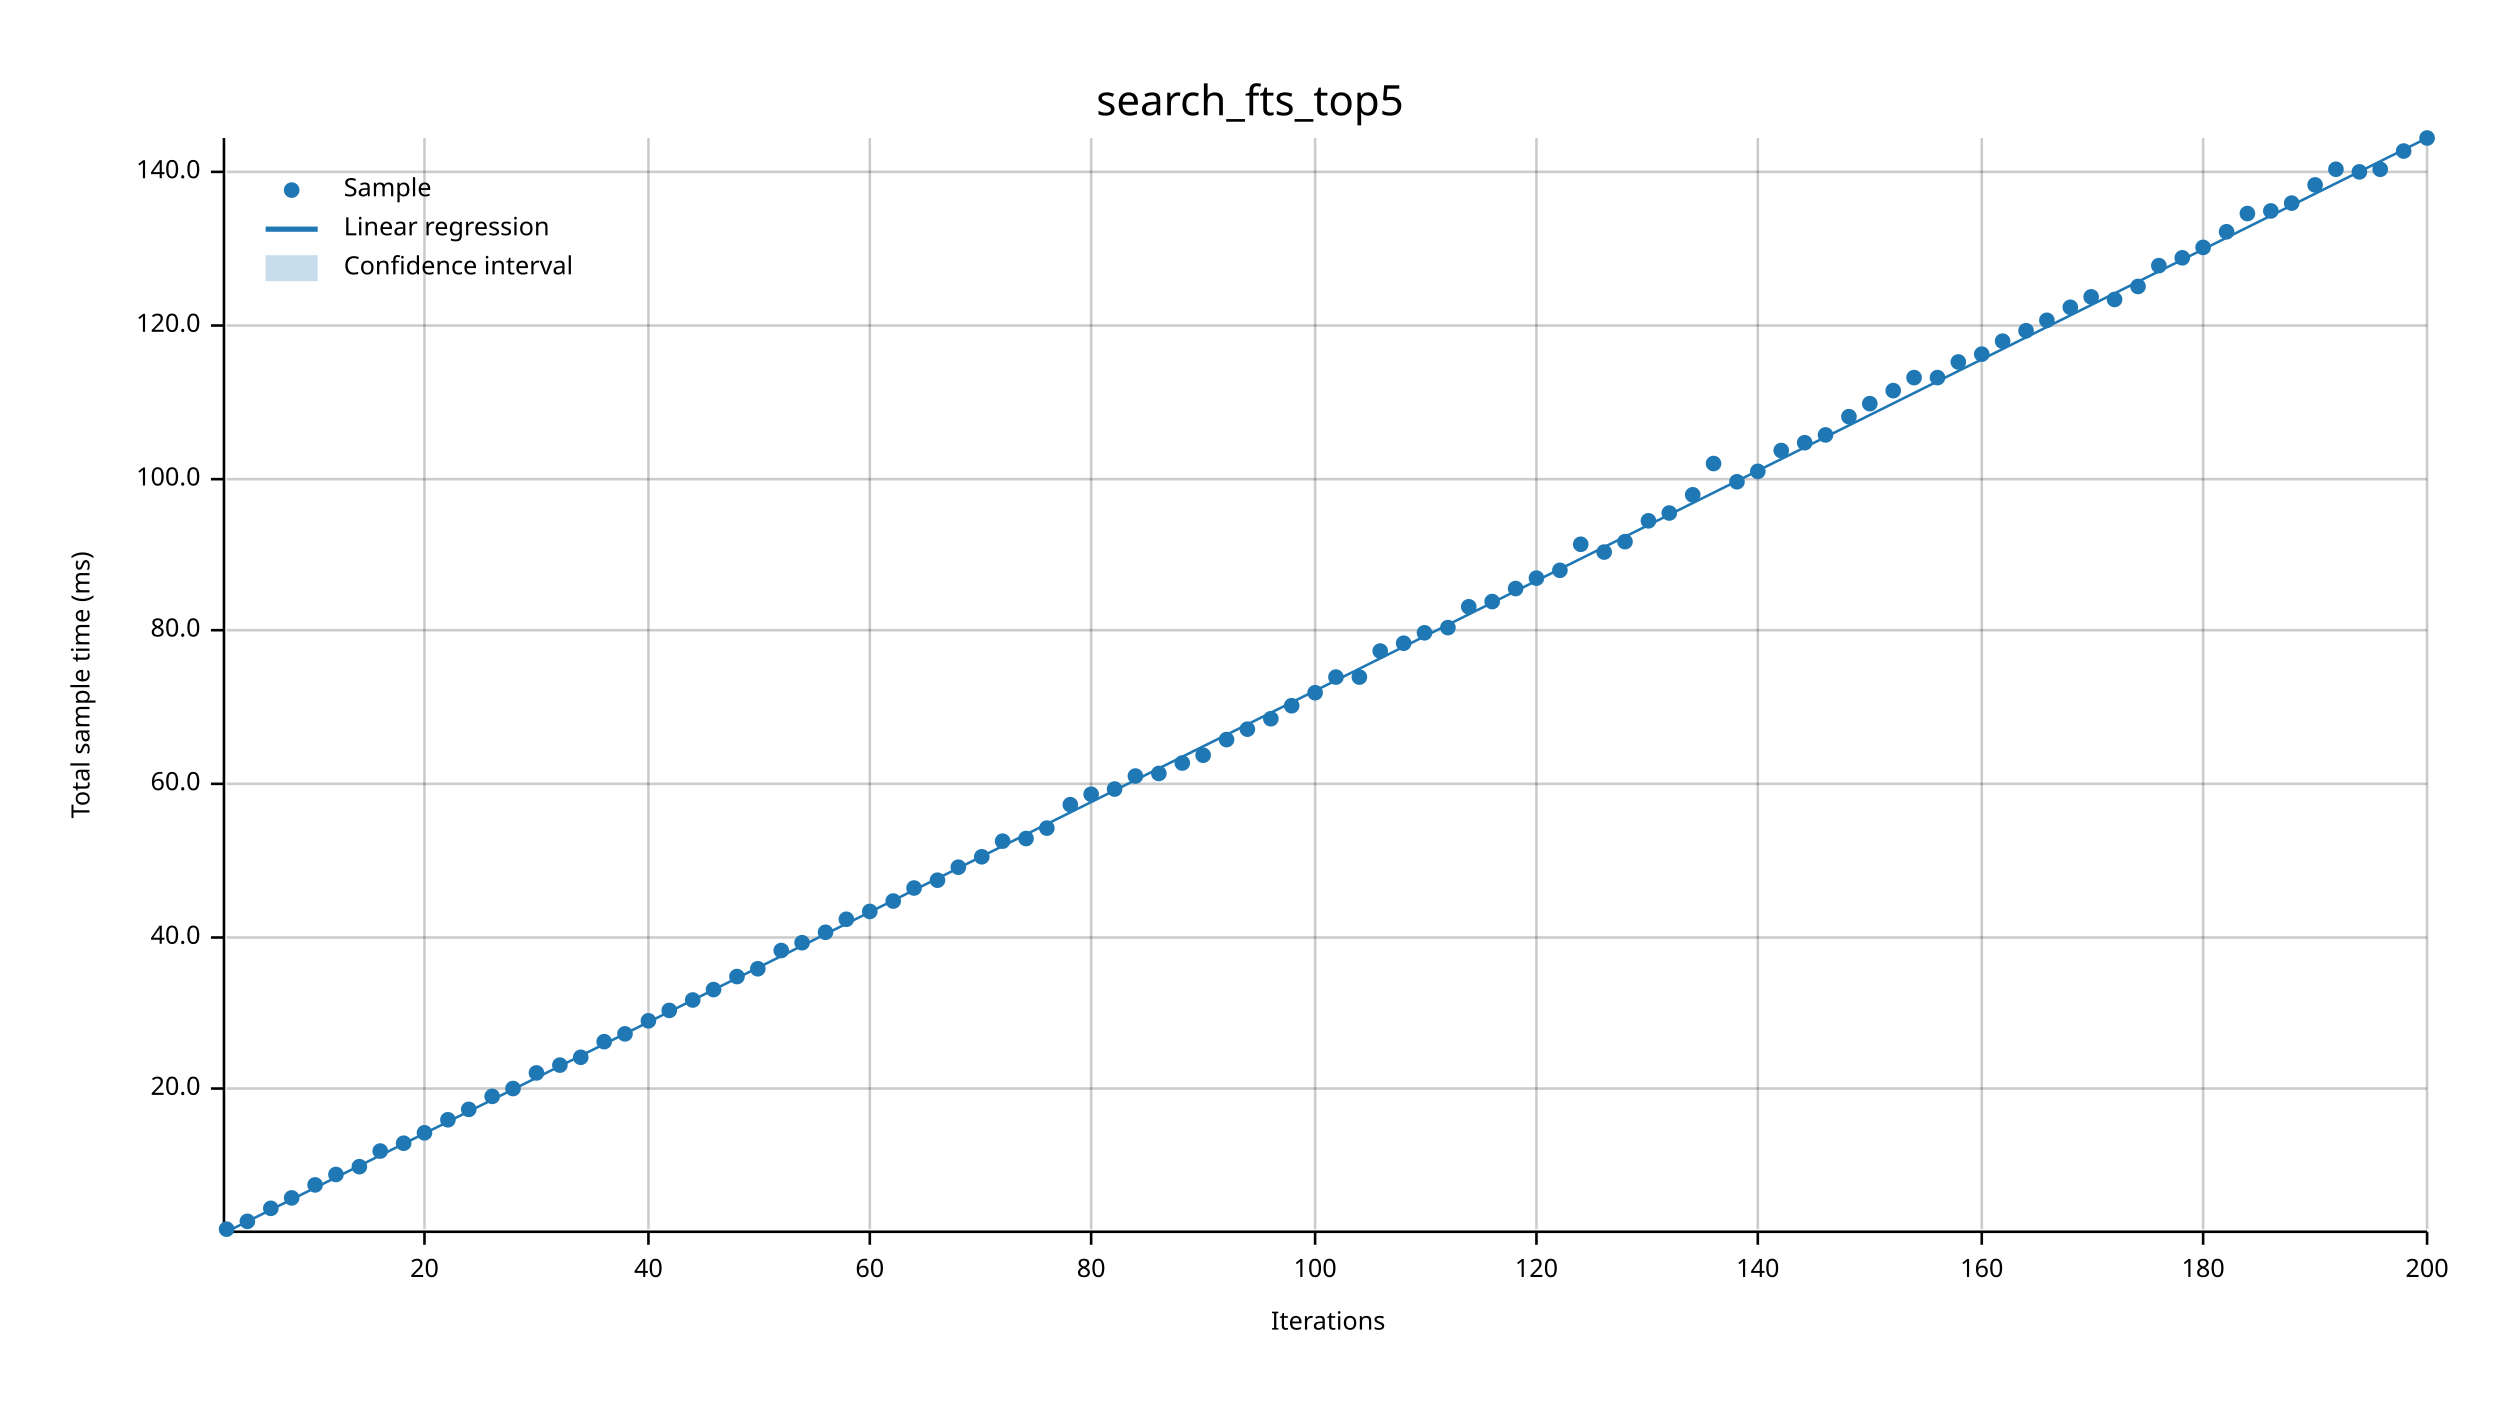
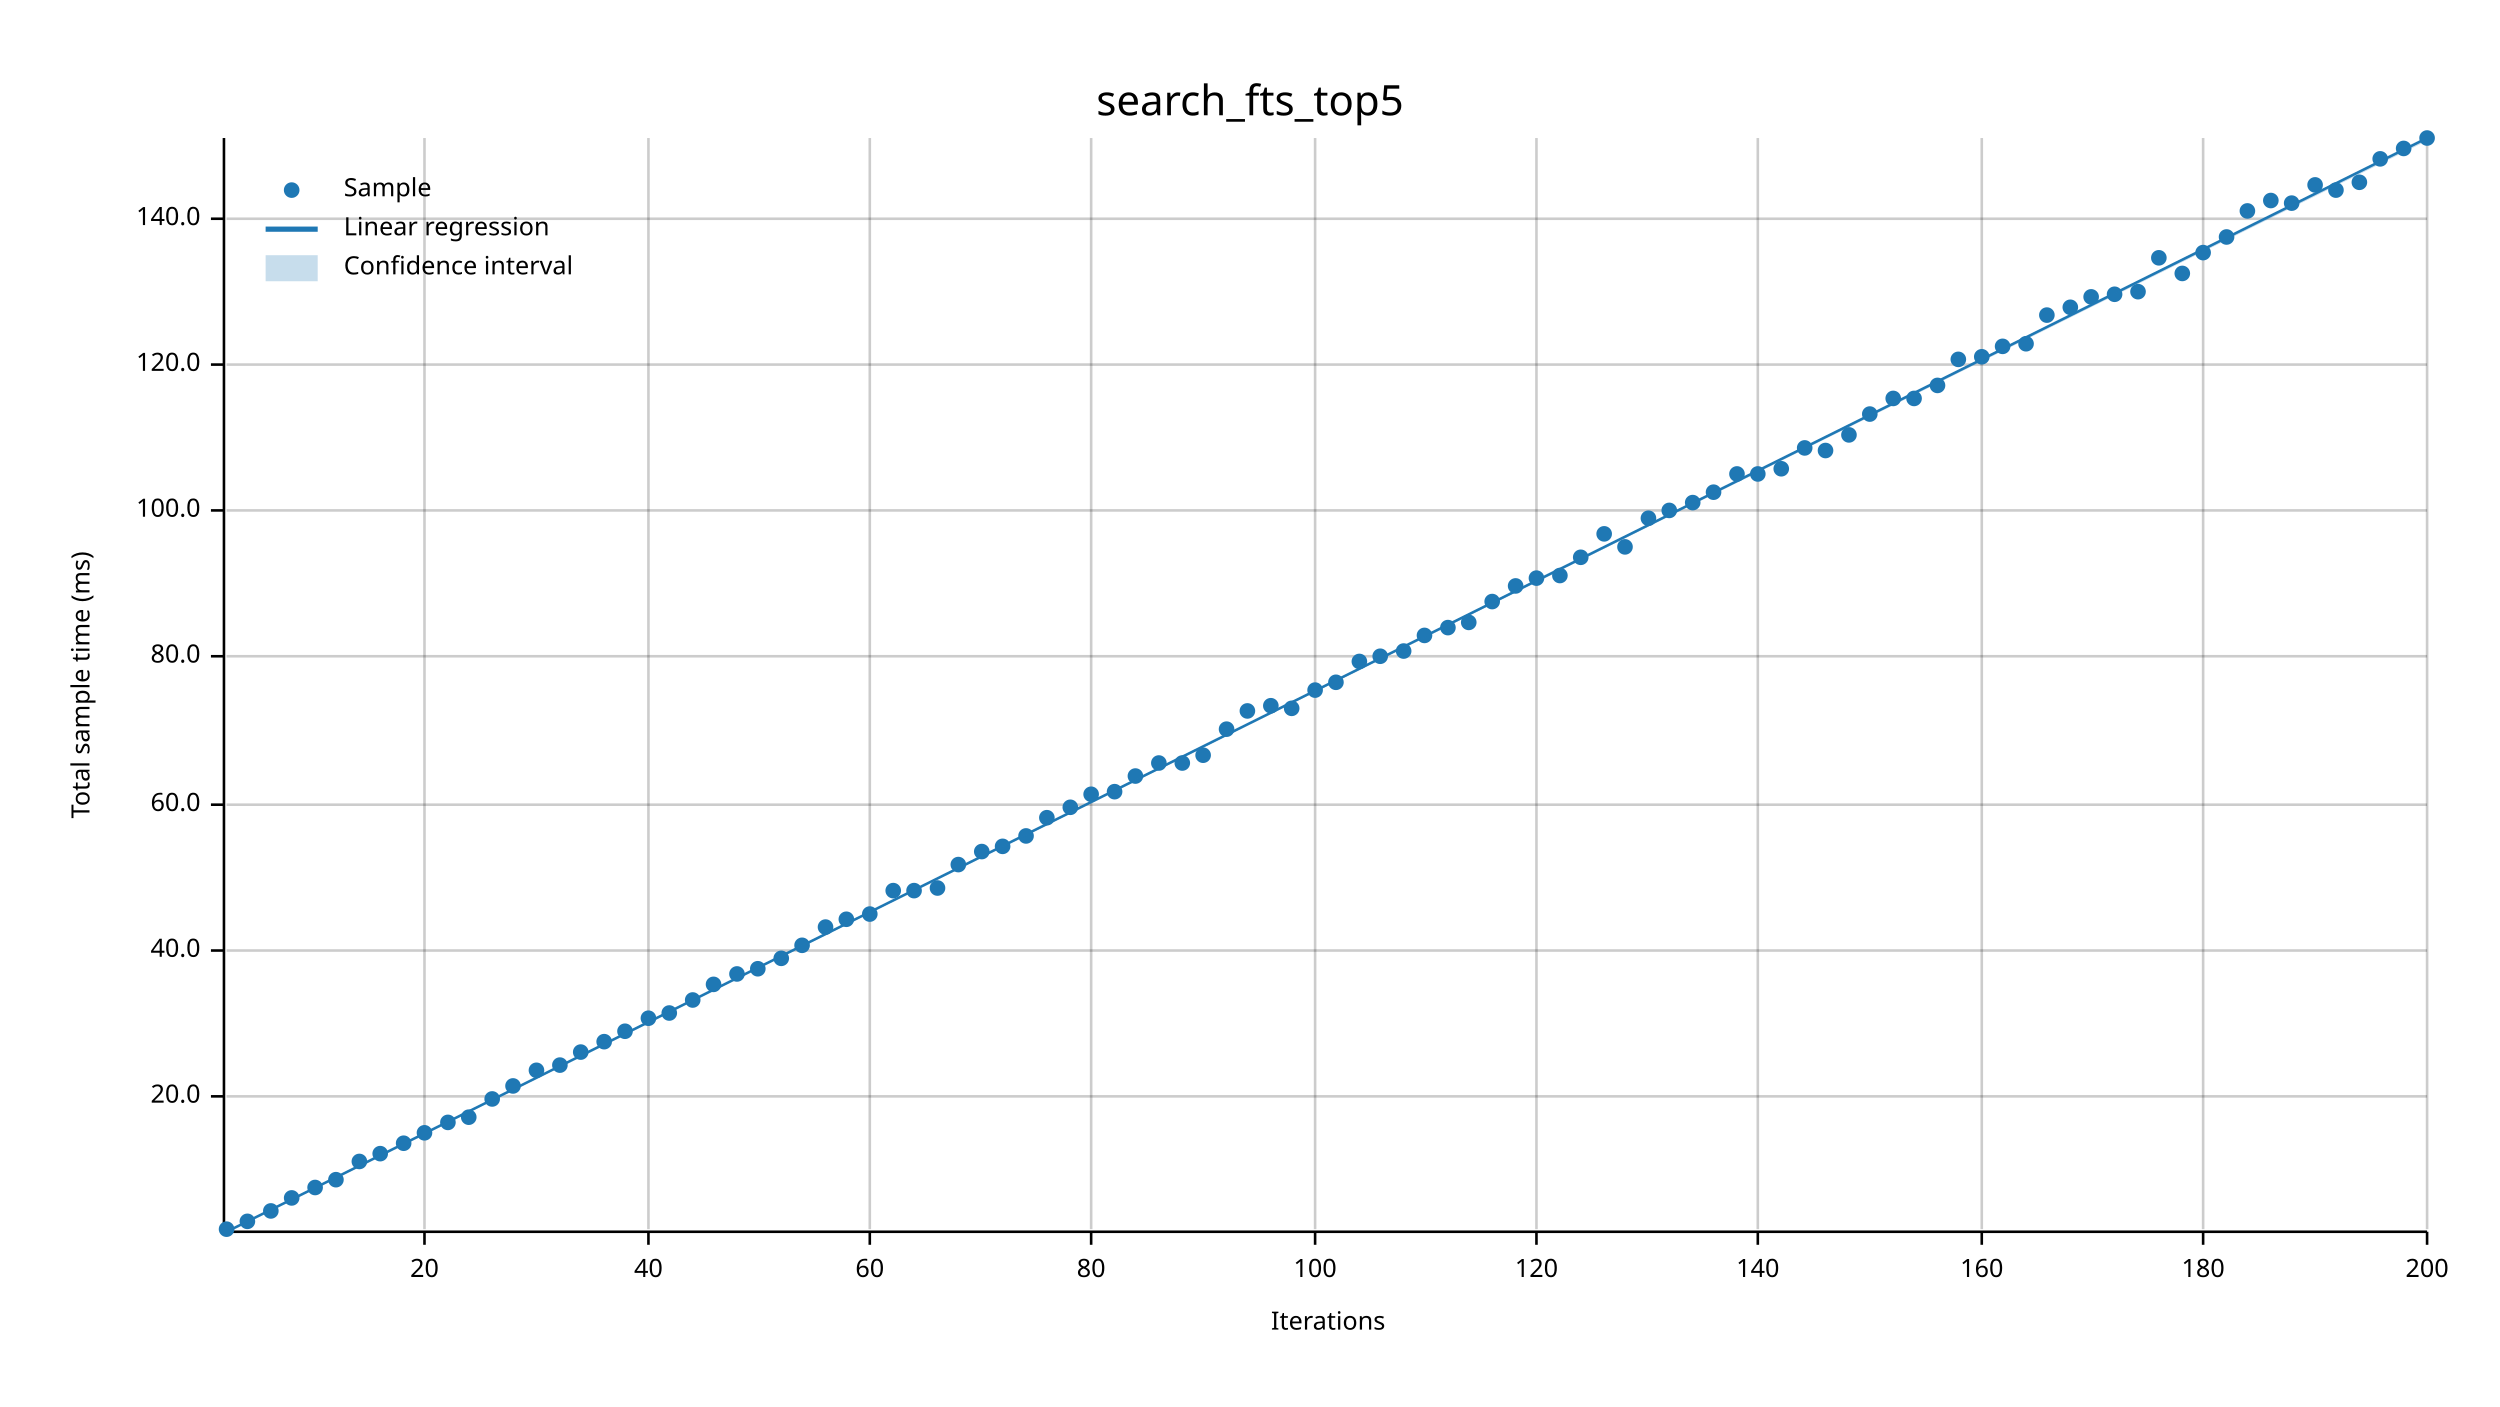
<svg xmlns="http://www.w3.org/2000/svg" width="960" height="540" viewBox="0 0 960 540">
  <text x="480" y="32" dy="0.76em" text-anchor="middle" font-family="sans-serif" font-size="16.129" opacity="1" fill="#000000">
search_fts_top5
</text>
  <text x="27" y="263" dy="0.76em" text-anchor="middle" font-family="sans-serif" font-size="9.677" opacity="1" fill="#000000" transform="rotate(270, 27, 263)">
Total sample time (ms)
</text>
  <text x="510" y="513" dy="-0.5ex" text-anchor="middle" font-family="sans-serif" font-size="9.677" opacity="1" fill="#000000">
Iterations
</text>
  <line opacity="0.2" stroke="#000000" stroke-width="1" x1="163" y1="472" x2="163" y2="53" />
  <line opacity="0.2" stroke="#000000" stroke-width="1" x1="249" y1="472" x2="249" y2="53" />
  <line opacity="0.2" stroke="#000000" stroke-width="1" x1="334" y1="472" x2="334" y2="53" />
  <line opacity="0.2" stroke="#000000" stroke-width="1" x1="419" y1="472" x2="419" y2="53" />
  <line opacity="0.2" stroke="#000000" stroke-width="1" x1="505" y1="472" x2="505" y2="53" />
  <line opacity="0.2" stroke="#000000" stroke-width="1" x1="590" y1="472" x2="590" y2="53" />
  <line opacity="0.2" stroke="#000000" stroke-width="1" x1="675" y1="472" x2="675" y2="53" />
  <line opacity="0.2" stroke="#000000" stroke-width="1" x1="761" y1="472" x2="761" y2="53" />
  <line opacity="0.2" stroke="#000000" stroke-width="1" x1="846" y1="472" x2="846" y2="53" />
  <line opacity="0.2" stroke="#000000" stroke-width="1" x1="932" y1="472" x2="932" y2="53" />
-   <line opacity="0.2" stroke="#000000" stroke-width="1" x1="87" y1="418" x2="932" y2="418" />
-   <line opacity="0.2" stroke="#000000" stroke-width="1" x1="87" y1="360" x2="932" y2="360" />
-   <line opacity="0.2" stroke="#000000" stroke-width="1" x1="87" y1="301" x2="932" y2="301" />
-   <line opacity="0.2" stroke="#000000" stroke-width="1" x1="87" y1="242" x2="932" y2="242" />
-   <line opacity="0.2" stroke="#000000" stroke-width="1" x1="87" y1="184" x2="932" y2="184" />
-   <line opacity="0.2" stroke="#000000" stroke-width="1" x1="87" y1="125" x2="932" y2="125" />
-   <line opacity="0.2" stroke="#000000" stroke-width="1" x1="87" y1="66" x2="932" y2="66" />
+   <line opacity="0.2" stroke="#000000" stroke-width="1" x1="87" y1="421" x2="932" y2="421" />
+   <line opacity="0.2" stroke="#000000" stroke-width="1" x1="87" y1="365" x2="932" y2="365" />
+   <line opacity="0.2" stroke="#000000" stroke-width="1" x1="87" y1="309" x2="932" y2="309" />
+   <line opacity="0.2" stroke="#000000" stroke-width="1" x1="87" y1="252" x2="932" y2="252" />
+   <line opacity="0.2" stroke="#000000" stroke-width="1" x1="87" y1="196" x2="932" y2="196" />
+   <line opacity="0.2" stroke="#000000" stroke-width="1" x1="87" y1="140" x2="932" y2="140" />
+   <line opacity="0.2" stroke="#000000" stroke-width="1" x1="87" y1="84" x2="932" y2="84" />
  <polyline fill="none" opacity="1" stroke="#000000" stroke-width="1" points="86,53 86,472 " />
-   <text x="77" y="418" dy="0.5ex" text-anchor="end" font-family="sans-serif" font-size="9.677" opacity="1" fill="#000000">
+   <text x="77" y="421" dy="0.5ex" text-anchor="end" font-family="sans-serif" font-size="9.677" opacity="1" fill="#000000">
20.0
</text>
-   <polyline fill="none" opacity="1" stroke="#000000" stroke-width="1" points="81,418 86,418 " />
-   <text x="77" y="360" dy="0.5ex" text-anchor="end" font-family="sans-serif" font-size="9.677" opacity="1" fill="#000000">
+   <polyline fill="none" opacity="1" stroke="#000000" stroke-width="1" points="81,421 86,421 " />
+   <text x="77" y="365" dy="0.5ex" text-anchor="end" font-family="sans-serif" font-size="9.677" opacity="1" fill="#000000">
40.0
</text>
-   <polyline fill="none" opacity="1" stroke="#000000" stroke-width="1" points="81,360 86,360 " />
-   <text x="77" y="301" dy="0.5ex" text-anchor="end" font-family="sans-serif" font-size="9.677" opacity="1" fill="#000000">
+   <polyline fill="none" opacity="1" stroke="#000000" stroke-width="1" points="81,365 86,365 " />
+   <text x="77" y="309" dy="0.5ex" text-anchor="end" font-family="sans-serif" font-size="9.677" opacity="1" fill="#000000">
60.0
</text>
-   <polyline fill="none" opacity="1" stroke="#000000" stroke-width="1" points="81,301 86,301 " />
-   <text x="77" y="242" dy="0.5ex" text-anchor="end" font-family="sans-serif" font-size="9.677" opacity="1" fill="#000000">
+   <polyline fill="none" opacity="1" stroke="#000000" stroke-width="1" points="81,309 86,309 " />
+   <text x="77" y="252" dy="0.5ex" text-anchor="end" font-family="sans-serif" font-size="9.677" opacity="1" fill="#000000">
80.0
</text>
-   <polyline fill="none" opacity="1" stroke="#000000" stroke-width="1" points="81,242 86,242 " />
-   <text x="77" y="184" dy="0.5ex" text-anchor="end" font-family="sans-serif" font-size="9.677" opacity="1" fill="#000000">
+   <polyline fill="none" opacity="1" stroke="#000000" stroke-width="1" points="81,252 86,252 " />
+   <text x="77" y="196" dy="0.5ex" text-anchor="end" font-family="sans-serif" font-size="9.677" opacity="1" fill="#000000">
100.0
</text>
-   <polyline fill="none" opacity="1" stroke="#000000" stroke-width="1" points="81,184 86,184 " />
-   <text x="77" y="125" dy="0.5ex" text-anchor="end" font-family="sans-serif" font-size="9.677" opacity="1" fill="#000000">
+   <polyline fill="none" opacity="1" stroke="#000000" stroke-width="1" points="81,196 86,196 " />
+   <text x="77" y="140" dy="0.5ex" text-anchor="end" font-family="sans-serif" font-size="9.677" opacity="1" fill="#000000">
120.0
</text>
-   <polyline fill="none" opacity="1" stroke="#000000" stroke-width="1" points="81,125 86,125 " />
-   <text x="77" y="66" dy="0.5ex" text-anchor="end" font-family="sans-serif" font-size="9.677" opacity="1" fill="#000000">
+   <polyline fill="none" opacity="1" stroke="#000000" stroke-width="1" points="81,140 86,140 " />
+   <text x="77" y="84" dy="0.5ex" text-anchor="end" font-family="sans-serif" font-size="9.677" opacity="1" fill="#000000">
140.0
</text>
-   <polyline fill="none" opacity="1" stroke="#000000" stroke-width="1" points="81,66 86,66 " />
+   <polyline fill="none" opacity="1" stroke="#000000" stroke-width="1" points="81,84 86,84 " />
  <polyline fill="none" opacity="1" stroke="#000000" stroke-width="1" points="87,473 932,473 " />
  <text x="163" y="483" dy="0.76em" text-anchor="middle" font-family="sans-serif" font-size="9.677" opacity="1" fill="#000000">
20
</text>
  <polyline fill="none" opacity="1" stroke="#000000" stroke-width="1" points="163,473 163,478 " />
  <text x="249" y="483" dy="0.76em" text-anchor="middle" font-family="sans-serif" font-size="9.677" opacity="1" fill="#000000">
40
</text>
  <polyline fill="none" opacity="1" stroke="#000000" stroke-width="1" points="249,473 249,478 " />
  <text x="334" y="483" dy="0.76em" text-anchor="middle" font-family="sans-serif" font-size="9.677" opacity="1" fill="#000000">
60
</text>
  <polyline fill="none" opacity="1" stroke="#000000" stroke-width="1" points="334,473 334,478 " />
  <text x="419" y="483" dy="0.76em" text-anchor="middle" font-family="sans-serif" font-size="9.677" opacity="1" fill="#000000">
80
</text>
  <polyline fill="none" opacity="1" stroke="#000000" stroke-width="1" points="419,473 419,478 " />
  <text x="505" y="483" dy="0.76em" text-anchor="middle" font-family="sans-serif" font-size="9.677" opacity="1" fill="#000000">
100
</text>
  <polyline fill="none" opacity="1" stroke="#000000" stroke-width="1" points="505,473 505,478 " />
  <text x="590" y="483" dy="0.76em" text-anchor="middle" font-family="sans-serif" font-size="9.677" opacity="1" fill="#000000">
120
</text>
  <polyline fill="none" opacity="1" stroke="#000000" stroke-width="1" points="590,473 590,478 " />
  <text x="675" y="483" dy="0.76em" text-anchor="middle" font-family="sans-serif" font-size="9.677" opacity="1" fill="#000000">
140
</text>
  <polyline fill="none" opacity="1" stroke="#000000" stroke-width="1" points="675,473 675,478 " />
  <text x="761" y="483" dy="0.76em" text-anchor="middle" font-family="sans-serif" font-size="9.677" opacity="1" fill="#000000">
160
</text>
  <polyline fill="none" opacity="1" stroke="#000000" stroke-width="1" points="761,473 761,478 " />
  <text x="846" y="483" dy="0.76em" text-anchor="middle" font-family="sans-serif" font-size="9.677" opacity="1" fill="#000000">
180
</text>
  <polyline fill="none" opacity="1" stroke="#000000" stroke-width="1" points="846,473 846,478 " />
  <text x="932" y="483" dy="0.76em" text-anchor="middle" font-family="sans-serif" font-size="9.677" opacity="1" fill="#000000">
200
</text>
  <polyline fill="none" opacity="1" stroke="#000000" stroke-width="1" points="932,473 932,478 " />
  <circle cx="87" cy="472" r="3" opacity="1" fill="#1F78B4" stroke="none" stroke-width="1" />
  <circle cx="95" cy="469" r="3" opacity="1" fill="#1F78B4" stroke="none" stroke-width="1" />
-   <circle cx="104" cy="464" r="3" opacity="1" fill="#1F78B4" stroke="none" stroke-width="1" />
+   <circle cx="104" cy="465" r="3" opacity="1" fill="#1F78B4" stroke="none" stroke-width="1" />
  <circle cx="112" cy="460" r="3" opacity="1" fill="#1F78B4" stroke="none" stroke-width="1" />
-   <circle cx="121" cy="455" r="3" opacity="1" fill="#1F78B4" stroke="none" stroke-width="1" />
-   <circle cx="129" cy="451" r="3" opacity="1" fill="#1F78B4" stroke="none" stroke-width="1" />
-   <circle cx="138" cy="448" r="3" opacity="1" fill="#1F78B4" stroke="none" stroke-width="1" />
-   <circle cx="146" cy="442" r="3" opacity="1" fill="#1F78B4" stroke="none" stroke-width="1" />
+   <circle cx="121" cy="456" r="3" opacity="1" fill="#1F78B4" stroke="none" stroke-width="1" />
+   <circle cx="129" cy="453" r="3" opacity="1" fill="#1F78B4" stroke="none" stroke-width="1" />
+   <circle cx="138" cy="446" r="3" opacity="1" fill="#1F78B4" stroke="none" stroke-width="1" />
+   <circle cx="146" cy="443" r="3" opacity="1" fill="#1F78B4" stroke="none" stroke-width="1" />
  <circle cx="155" cy="439" r="3" opacity="1" fill="#1F78B4" stroke="none" stroke-width="1" />
  <circle cx="163" cy="435" r="3" opacity="1" fill="#1F78B4" stroke="none" stroke-width="1" />
-   <circle cx="172" cy="430" r="3" opacity="1" fill="#1F78B4" stroke="none" stroke-width="1" />
-   <circle cx="180" cy="426" r="3" opacity="1" fill="#1F78B4" stroke="none" stroke-width="1" />
-   <circle cx="189" cy="421" r="3" opacity="1" fill="#1F78B4" stroke="none" stroke-width="1" />
-   <circle cx="197" cy="418" r="3" opacity="1" fill="#1F78B4" stroke="none" stroke-width="1" />
-   <circle cx="206" cy="412" r="3" opacity="1" fill="#1F78B4" stroke="none" stroke-width="1" />
+   <circle cx="172" cy="431" r="3" opacity="1" fill="#1F78B4" stroke="none" stroke-width="1" />
+   <circle cx="180" cy="429" r="3" opacity="1" fill="#1F78B4" stroke="none" stroke-width="1" />
+   <circle cx="189" cy="422" r="3" opacity="1" fill="#1F78B4" stroke="none" stroke-width="1" />
+   <circle cx="197" cy="417" r="3" opacity="1" fill="#1F78B4" stroke="none" stroke-width="1" />
+   <circle cx="206" cy="411" r="3" opacity="1" fill="#1F78B4" stroke="none" stroke-width="1" />
  <circle cx="215" cy="409" r="3" opacity="1" fill="#1F78B4" stroke="none" stroke-width="1" />
-   <circle cx="223" cy="406" r="3" opacity="1" fill="#1F78B4" stroke="none" stroke-width="1" />
+   <circle cx="223" cy="404" r="3" opacity="1" fill="#1F78B4" stroke="none" stroke-width="1" />
  <circle cx="232" cy="400" r="3" opacity="1" fill="#1F78B4" stroke="none" stroke-width="1" />
-   <circle cx="240" cy="397" r="3" opacity="1" fill="#1F78B4" stroke="none" stroke-width="1" />
-   <circle cx="249" cy="392" r="3" opacity="1" fill="#1F78B4" stroke="none" stroke-width="1" />
-   <circle cx="257" cy="388" r="3" opacity="1" fill="#1F78B4" stroke="none" stroke-width="1" />
+   <circle cx="240" cy="396" r="3" opacity="1" fill="#1F78B4" stroke="none" stroke-width="1" />
+   <circle cx="249" cy="391" r="3" opacity="1" fill="#1F78B4" stroke="none" stroke-width="1" />
+   <circle cx="257" cy="389" r="3" opacity="1" fill="#1F78B4" stroke="none" stroke-width="1" />
  <circle cx="266" cy="384" r="3" opacity="1" fill="#1F78B4" stroke="none" stroke-width="1" />
-   <circle cx="274" cy="380" r="3" opacity="1" fill="#1F78B4" stroke="none" stroke-width="1" />
-   <circle cx="283" cy="375" r="3" opacity="1" fill="#1F78B4" stroke="none" stroke-width="1" />
+   <circle cx="274" cy="378" r="3" opacity="1" fill="#1F78B4" stroke="none" stroke-width="1" />
+   <circle cx="283" cy="374" r="3" opacity="1" fill="#1F78B4" stroke="none" stroke-width="1" />
  <circle cx="291" cy="372" r="3" opacity="1" fill="#1F78B4" stroke="none" stroke-width="1" />
-   <circle cx="300" cy="365" r="3" opacity="1" fill="#1F78B4" stroke="none" stroke-width="1" />
-   <circle cx="308" cy="362" r="3" opacity="1" fill="#1F78B4" stroke="none" stroke-width="1" />
-   <circle cx="317" cy="358" r="3" opacity="1" fill="#1F78B4" stroke="none" stroke-width="1" />
+   <circle cx="300" cy="368" r="3" opacity="1" fill="#1F78B4" stroke="none" stroke-width="1" />
+   <circle cx="308" cy="363" r="3" opacity="1" fill="#1F78B4" stroke="none" stroke-width="1" />
+   <circle cx="317" cy="356" r="3" opacity="1" fill="#1F78B4" stroke="none" stroke-width="1" />
  <circle cx="325" cy="353" r="3" opacity="1" fill="#1F78B4" stroke="none" stroke-width="1" />
-   <circle cx="334" cy="350" r="3" opacity="1" fill="#1F78B4" stroke="none" stroke-width="1" />
-   <circle cx="343" cy="346" r="3" opacity="1" fill="#1F78B4" stroke="none" stroke-width="1" />
-   <circle cx="351" cy="341" r="3" opacity="1" fill="#1F78B4" stroke="none" stroke-width="1" />
-   <circle cx="360" cy="338" r="3" opacity="1" fill="#1F78B4" stroke="none" stroke-width="1" />
-   <circle cx="368" cy="333" r="3" opacity="1" fill="#1F78B4" stroke="none" stroke-width="1" />
-   <circle cx="377" cy="329" r="3" opacity="1" fill="#1F78B4" stroke="none" stroke-width="1" />
-   <circle cx="385" cy="323" r="3" opacity="1" fill="#1F78B4" stroke="none" stroke-width="1" />
-   <circle cx="394" cy="322" r="3" opacity="1" fill="#1F78B4" stroke="none" stroke-width="1" />
-   <circle cx="402" cy="318" r="3" opacity="1" fill="#1F78B4" stroke="none" stroke-width="1" />
-   <circle cx="411" cy="309" r="3" opacity="1" fill="#1F78B4" stroke="none" stroke-width="1" />
+   <circle cx="334" cy="351" r="3" opacity="1" fill="#1F78B4" stroke="none" stroke-width="1" />
+   <circle cx="343" cy="342" r="3" opacity="1" fill="#1F78B4" stroke="none" stroke-width="1" />
+   <circle cx="351" cy="342" r="3" opacity="1" fill="#1F78B4" stroke="none" stroke-width="1" />
+   <circle cx="360" cy="341" r="3" opacity="1" fill="#1F78B4" stroke="none" stroke-width="1" />
+   <circle cx="368" cy="332" r="3" opacity="1" fill="#1F78B4" stroke="none" stroke-width="1" />
+   <circle cx="377" cy="327" r="3" opacity="1" fill="#1F78B4" stroke="none" stroke-width="1" />
+   <circle cx="385" cy="325" r="3" opacity="1" fill="#1F78B4" stroke="none" stroke-width="1" />
+   <circle cx="394" cy="321" r="3" opacity="1" fill="#1F78B4" stroke="none" stroke-width="1" />
+   <circle cx="402" cy="314" r="3" opacity="1" fill="#1F78B4" stroke="none" stroke-width="1" />
+   <circle cx="411" cy="310" r="3" opacity="1" fill="#1F78B4" stroke="none" stroke-width="1" />
  <circle cx="419" cy="305" r="3" opacity="1" fill="#1F78B4" stroke="none" stroke-width="1" />
-   <circle cx="428" cy="303" r="3" opacity="1" fill="#1F78B4" stroke="none" stroke-width="1" />
+   <circle cx="428" cy="304" r="3" opacity="1" fill="#1F78B4" stroke="none" stroke-width="1" />
  <circle cx="436" cy="298" r="3" opacity="1" fill="#1F78B4" stroke="none" stroke-width="1" />
-   <circle cx="445" cy="297" r="3" opacity="1" fill="#1F78B4" stroke="none" stroke-width="1" />
+   <circle cx="445" cy="293" r="3" opacity="1" fill="#1F78B4" stroke="none" stroke-width="1" />
  <circle cx="454" cy="293" r="3" opacity="1" fill="#1F78B4" stroke="none" stroke-width="1" />
  <circle cx="462" cy="290" r="3" opacity="1" fill="#1F78B4" stroke="none" stroke-width="1" />
-   <circle cx="471" cy="284" r="3" opacity="1" fill="#1F78B4" stroke="none" stroke-width="1" />
-   <circle cx="479" cy="280" r="3" opacity="1" fill="#1F78B4" stroke="none" stroke-width="1" />
-   <circle cx="488" cy="276" r="3" opacity="1" fill="#1F78B4" stroke="none" stroke-width="1" />
-   <circle cx="496" cy="271" r="3" opacity="1" fill="#1F78B4" stroke="none" stroke-width="1" />
-   <circle cx="505" cy="266" r="3" opacity="1" fill="#1F78B4" stroke="none" stroke-width="1" />
-   <circle cx="513" cy="260" r="3" opacity="1" fill="#1F78B4" stroke="none" stroke-width="1" />
-   <circle cx="522" cy="260" r="3" opacity="1" fill="#1F78B4" stroke="none" stroke-width="1" />
-   <circle cx="530" cy="250" r="3" opacity="1" fill="#1F78B4" stroke="none" stroke-width="1" />
-   <circle cx="539" cy="247" r="3" opacity="1" fill="#1F78B4" stroke="none" stroke-width="1" />
-   <circle cx="547" cy="243" r="3" opacity="1" fill="#1F78B4" stroke="none" stroke-width="1" />
+   <circle cx="471" cy="280" r="3" opacity="1" fill="#1F78B4" stroke="none" stroke-width="1" />
+   <circle cx="479" cy="273" r="3" opacity="1" fill="#1F78B4" stroke="none" stroke-width="1" />
+   <circle cx="488" cy="271" r="3" opacity="1" fill="#1F78B4" stroke="none" stroke-width="1" />
+   <circle cx="496" cy="272" r="3" opacity="1" fill="#1F78B4" stroke="none" stroke-width="1" />
+   <circle cx="505" cy="265" r="3" opacity="1" fill="#1F78B4" stroke="none" stroke-width="1" />
+   <circle cx="513" cy="262" r="3" opacity="1" fill="#1F78B4" stroke="none" stroke-width="1" />
+   <circle cx="522" cy="254" r="3" opacity="1" fill="#1F78B4" stroke="none" stroke-width="1" />
+   <circle cx="530" cy="252" r="3" opacity="1" fill="#1F78B4" stroke="none" stroke-width="1" />
+   <circle cx="539" cy="250" r="3" opacity="1" fill="#1F78B4" stroke="none" stroke-width="1" />
+   <circle cx="547" cy="244" r="3" opacity="1" fill="#1F78B4" stroke="none" stroke-width="1" />
  <circle cx="556" cy="241" r="3" opacity="1" fill="#1F78B4" stroke="none" stroke-width="1" />
-   <circle cx="564" cy="233" r="3" opacity="1" fill="#1F78B4" stroke="none" stroke-width="1" />
+   <circle cx="564" cy="239" r="3" opacity="1" fill="#1F78B4" stroke="none" stroke-width="1" />
  <circle cx="573" cy="231" r="3" opacity="1" fill="#1F78B4" stroke="none" stroke-width="1" />
-   <circle cx="582" cy="226" r="3" opacity="1" fill="#1F78B4" stroke="none" stroke-width="1" />
+   <circle cx="582" cy="225" r="3" opacity="1" fill="#1F78B4" stroke="none" stroke-width="1" />
  <circle cx="590" cy="222" r="3" opacity="1" fill="#1F78B4" stroke="none" stroke-width="1" />
-   <circle cx="599" cy="219" r="3" opacity="1" fill="#1F78B4" stroke="none" stroke-width="1" />
-   <circle cx="607" cy="209" r="3" opacity="1" fill="#1F78B4" stroke="none" stroke-width="1" />
-   <circle cx="616" cy="212" r="3" opacity="1" fill="#1F78B4" stroke="none" stroke-width="1" />
-   <circle cx="624" cy="208" r="3" opacity="1" fill="#1F78B4" stroke="none" stroke-width="1" />
-   <circle cx="633" cy="200" r="3" opacity="1" fill="#1F78B4" stroke="none" stroke-width="1" />
-   <circle cx="641" cy="197" r="3" opacity="1" fill="#1F78B4" stroke="none" stroke-width="1" />
-   <circle cx="650" cy="190" r="3" opacity="1" fill="#1F78B4" stroke="none" stroke-width="1" />
-   <circle cx="658" cy="178" r="3" opacity="1" fill="#1F78B4" stroke="none" stroke-width="1" />
-   <circle cx="667" cy="185" r="3" opacity="1" fill="#1F78B4" stroke="none" stroke-width="1" />
-   <circle cx="675" cy="181" r="3" opacity="1" fill="#1F78B4" stroke="none" stroke-width="1" />
-   <circle cx="684" cy="173" r="3" opacity="1" fill="#1F78B4" stroke="none" stroke-width="1" />
-   <circle cx="693" cy="170" r="3" opacity="1" fill="#1F78B4" stroke="none" stroke-width="1" />
-   <circle cx="701" cy="167" r="3" opacity="1" fill="#1F78B4" stroke="none" stroke-width="1" />
-   <circle cx="710" cy="160" r="3" opacity="1" fill="#1F78B4" stroke="none" stroke-width="1" />
-   <circle cx="718" cy="155" r="3" opacity="1" fill="#1F78B4" stroke="none" stroke-width="1" />
-   <circle cx="727" cy="150" r="3" opacity="1" fill="#1F78B4" stroke="none" stroke-width="1" />
-   <circle cx="735" cy="145" r="3" opacity="1" fill="#1F78B4" stroke="none" stroke-width="1" />
-   <circle cx="744" cy="145" r="3" opacity="1" fill="#1F78B4" stroke="none" stroke-width="1" />
-   <circle cx="752" cy="139" r="3" opacity="1" fill="#1F78B4" stroke="none" stroke-width="1" />
-   <circle cx="761" cy="136" r="3" opacity="1" fill="#1F78B4" stroke="none" stroke-width="1" />
-   <circle cx="769" cy="131" r="3" opacity="1" fill="#1F78B4" stroke="none" stroke-width="1" />
-   <circle cx="778" cy="127" r="3" opacity="1" fill="#1F78B4" stroke="none" stroke-width="1" />
-   <circle cx="786" cy="123" r="3" opacity="1" fill="#1F78B4" stroke="none" stroke-width="1" />
+   <circle cx="599" cy="221" r="3" opacity="1" fill="#1F78B4" stroke="none" stroke-width="1" />
+   <circle cx="607" cy="214" r="3" opacity="1" fill="#1F78B4" stroke="none" stroke-width="1" />
+   <circle cx="616" cy="205" r="3" opacity="1" fill="#1F78B4" stroke="none" stroke-width="1" />
+   <circle cx="624" cy="210" r="3" opacity="1" fill="#1F78B4" stroke="none" stroke-width="1" />
+   <circle cx="633" cy="199" r="3" opacity="1" fill="#1F78B4" stroke="none" stroke-width="1" />
+   <circle cx="641" cy="196" r="3" opacity="1" fill="#1F78B4" stroke="none" stroke-width="1" />
+   <circle cx="650" cy="193" r="3" opacity="1" fill="#1F78B4" stroke="none" stroke-width="1" />
+   <circle cx="658" cy="189" r="3" opacity="1" fill="#1F78B4" stroke="none" stroke-width="1" />
+   <circle cx="667" cy="182" r="3" opacity="1" fill="#1F78B4" stroke="none" stroke-width="1" />
+   <circle cx="675" cy="182" r="3" opacity="1" fill="#1F78B4" stroke="none" stroke-width="1" />
+   <circle cx="684" cy="180" r="3" opacity="1" fill="#1F78B4" stroke="none" stroke-width="1" />
+   <circle cx="693" cy="172" r="3" opacity="1" fill="#1F78B4" stroke="none" stroke-width="1" />
+   <circle cx="701" cy="173" r="3" opacity="1" fill="#1F78B4" stroke="none" stroke-width="1" />
+   <circle cx="710" cy="167" r="3" opacity="1" fill="#1F78B4" stroke="none" stroke-width="1" />
+   <circle cx="718" cy="159" r="3" opacity="1" fill="#1F78B4" stroke="none" stroke-width="1" />
+   <circle cx="727" cy="153" r="3" opacity="1" fill="#1F78B4" stroke="none" stroke-width="1" />
+   <circle cx="735" cy="153" r="3" opacity="1" fill="#1F78B4" stroke="none" stroke-width="1" />
+   <circle cx="744" cy="148" r="3" opacity="1" fill="#1F78B4" stroke="none" stroke-width="1" />
+   <circle cx="752" cy="138" r="3" opacity="1" fill="#1F78B4" stroke="none" stroke-width="1" />
+   <circle cx="761" cy="137" r="3" opacity="1" fill="#1F78B4" stroke="none" stroke-width="1" />
+   <circle cx="769" cy="133" r="3" opacity="1" fill="#1F78B4" stroke="none" stroke-width="1" />
+   <circle cx="778" cy="132" r="3" opacity="1" fill="#1F78B4" stroke="none" stroke-width="1" />
+   <circle cx="786" cy="121" r="3" opacity="1" fill="#1F78B4" stroke="none" stroke-width="1" />
  <circle cx="795" cy="118" r="3" opacity="1" fill="#1F78B4" stroke="none" stroke-width="1" />
  <circle cx="803" cy="114" r="3" opacity="1" fill="#1F78B4" stroke="none" stroke-width="1" />
-   <circle cx="812" cy="115" r="3" opacity="1" fill="#1F78B4" stroke="none" stroke-width="1" />
-   <circle cx="821" cy="110" r="3" opacity="1" fill="#1F78B4" stroke="none" stroke-width="1" />
-   <circle cx="829" cy="102" r="3" opacity="1" fill="#1F78B4" stroke="none" stroke-width="1" />
-   <circle cx="838" cy="99" r="3" opacity="1" fill="#1F78B4" stroke="none" stroke-width="1" />
-   <circle cx="846" cy="95" r="3" opacity="1" fill="#1F78B4" stroke="none" stroke-width="1" />
-   <circle cx="855" cy="89" r="3" opacity="1" fill="#1F78B4" stroke="none" stroke-width="1" />
-   <circle cx="863" cy="82" r="3" opacity="1" fill="#1F78B4" stroke="none" stroke-width="1" />
-   <circle cx="872" cy="81" r="3" opacity="1" fill="#1F78B4" stroke="none" stroke-width="1" />
+   <circle cx="812" cy="113" r="3" opacity="1" fill="#1F78B4" stroke="none" stroke-width="1" />
+   <circle cx="821" cy="112" r="3" opacity="1" fill="#1F78B4" stroke="none" stroke-width="1" />
+   <circle cx="829" cy="99" r="3" opacity="1" fill="#1F78B4" stroke="none" stroke-width="1" />
+   <circle cx="838" cy="105" r="3" opacity="1" fill="#1F78B4" stroke="none" stroke-width="1" />
+   <circle cx="846" cy="97" r="3" opacity="1" fill="#1F78B4" stroke="none" stroke-width="1" />
+   <circle cx="855" cy="91" r="3" opacity="1" fill="#1F78B4" stroke="none" stroke-width="1" />
+   <circle cx="863" cy="81" r="3" opacity="1" fill="#1F78B4" stroke="none" stroke-width="1" />
+   <circle cx="872" cy="77" r="3" opacity="1" fill="#1F78B4" stroke="none" stroke-width="1" />
  <circle cx="880" cy="78" r="3" opacity="1" fill="#1F78B4" stroke="none" stroke-width="1" />
  <circle cx="889" cy="71" r="3" opacity="1" fill="#1F78B4" stroke="none" stroke-width="1" />
-   <circle cx="897" cy="65" r="3" opacity="1" fill="#1F78B4" stroke="none" stroke-width="1" />
-   <circle cx="906" cy="66" r="3" opacity="1" fill="#1F78B4" stroke="none" stroke-width="1" />
-   <circle cx="914" cy="65" r="3" opacity="1" fill="#1F78B4" stroke="none" stroke-width="1" />
-   <circle cx="923" cy="58" r="3" opacity="1" fill="#1F78B4" stroke="none" stroke-width="1" />
+   <circle cx="897" cy="73" r="3" opacity="1" fill="#1F78B4" stroke="none" stroke-width="1" />
+   <circle cx="906" cy="70" r="3" opacity="1" fill="#1F78B4" stroke="none" stroke-width="1" />
+   <circle cx="914" cy="61" r="3" opacity="1" fill="#1F78B4" stroke="none" stroke-width="1" />
+   <circle cx="923" cy="57" r="3" opacity="1" fill="#1F78B4" stroke="none" stroke-width="1" />
  <circle cx="932" cy="53" r="3" opacity="1" fill="#1F78B4" stroke="none" stroke-width="1" />
  <polyline fill="none" opacity="1" stroke="#1F78B4" stroke-width="1" points="87,473 932,53 " />
-   <polygon opacity="0.25" fill="#1F78B4" points="87,473 932,53 932,53 " />
+   <polygon opacity="0.25" fill="#1F78B4" points="87,473 932,54 932,53 " />
  <text x="132" y="68" dy="0.76em" text-anchor="start" font-family="sans-serif" font-size="9.677" opacity="1" fill="#000000">
Sample
</text>
  <text x="132" y="83" dy="0.76em" text-anchor="start" font-family="sans-serif" font-size="9.677" opacity="1" fill="#000000">
Linear regression
</text>
  <text x="132" y="98" dy="0.76em" text-anchor="start" font-family="sans-serif" font-size="9.677" opacity="1" fill="#000000">
Confidence interval
</text>
  <circle cx="112" cy="73" r="3" opacity="1" fill="#1F78B4" stroke="none" stroke-width="1" />
  <polyline fill="none" opacity="1" stroke="#1F78B4" stroke-width="2" points="102,88 122,88 " />
  <rect x="102" y="98" width="20" height="10" opacity="0.25" fill="#1F78B4" stroke="none" />
</svg>
